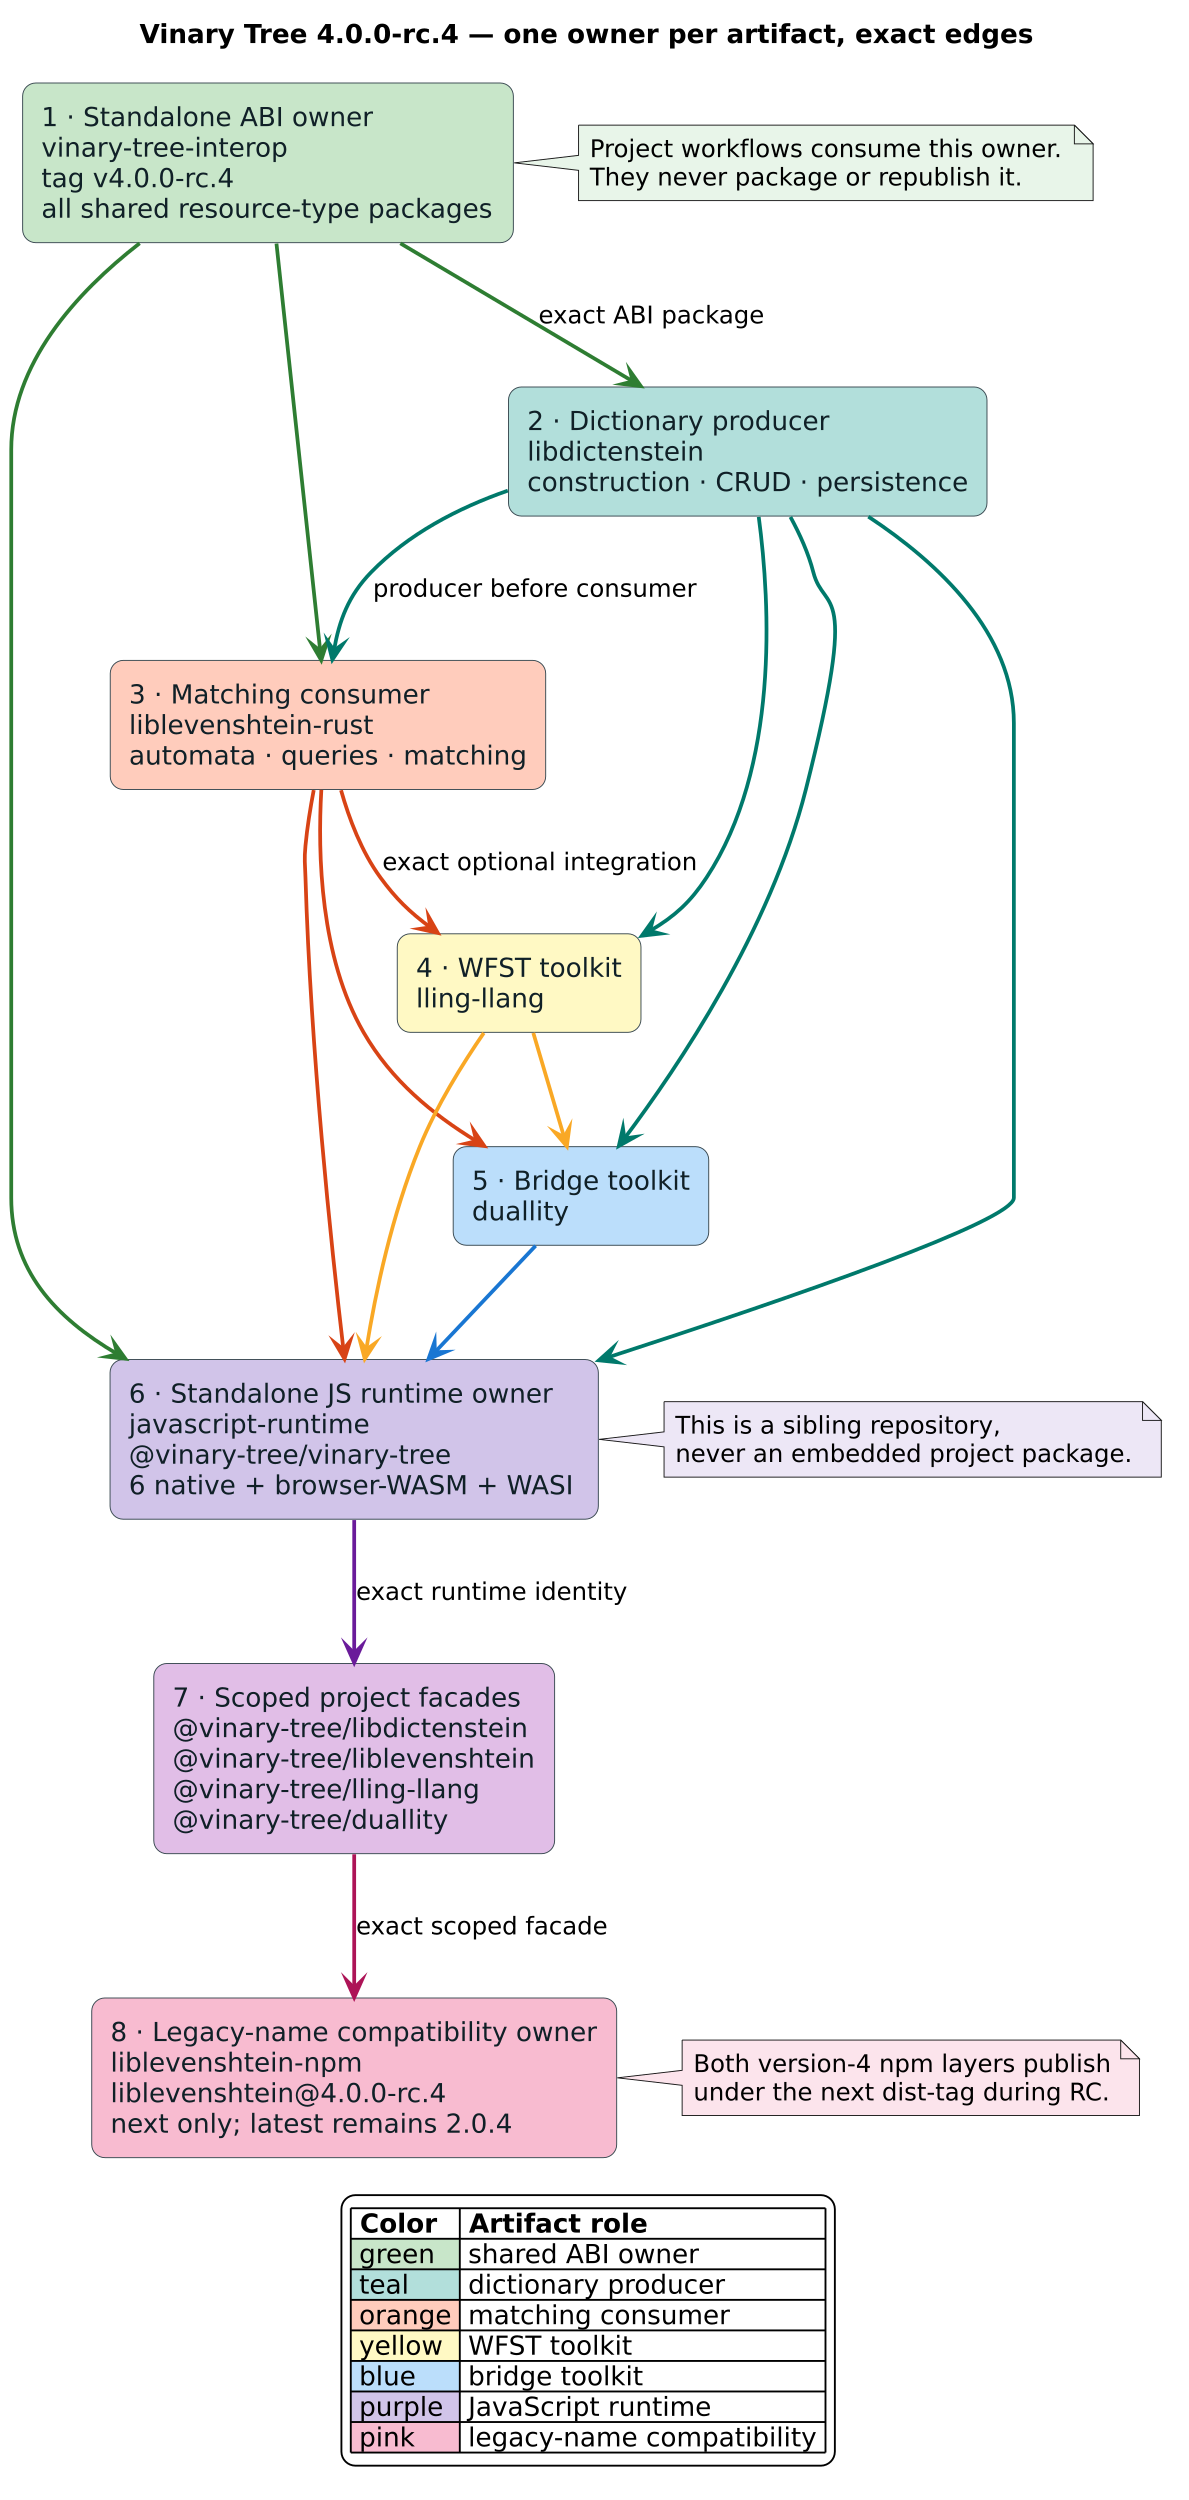
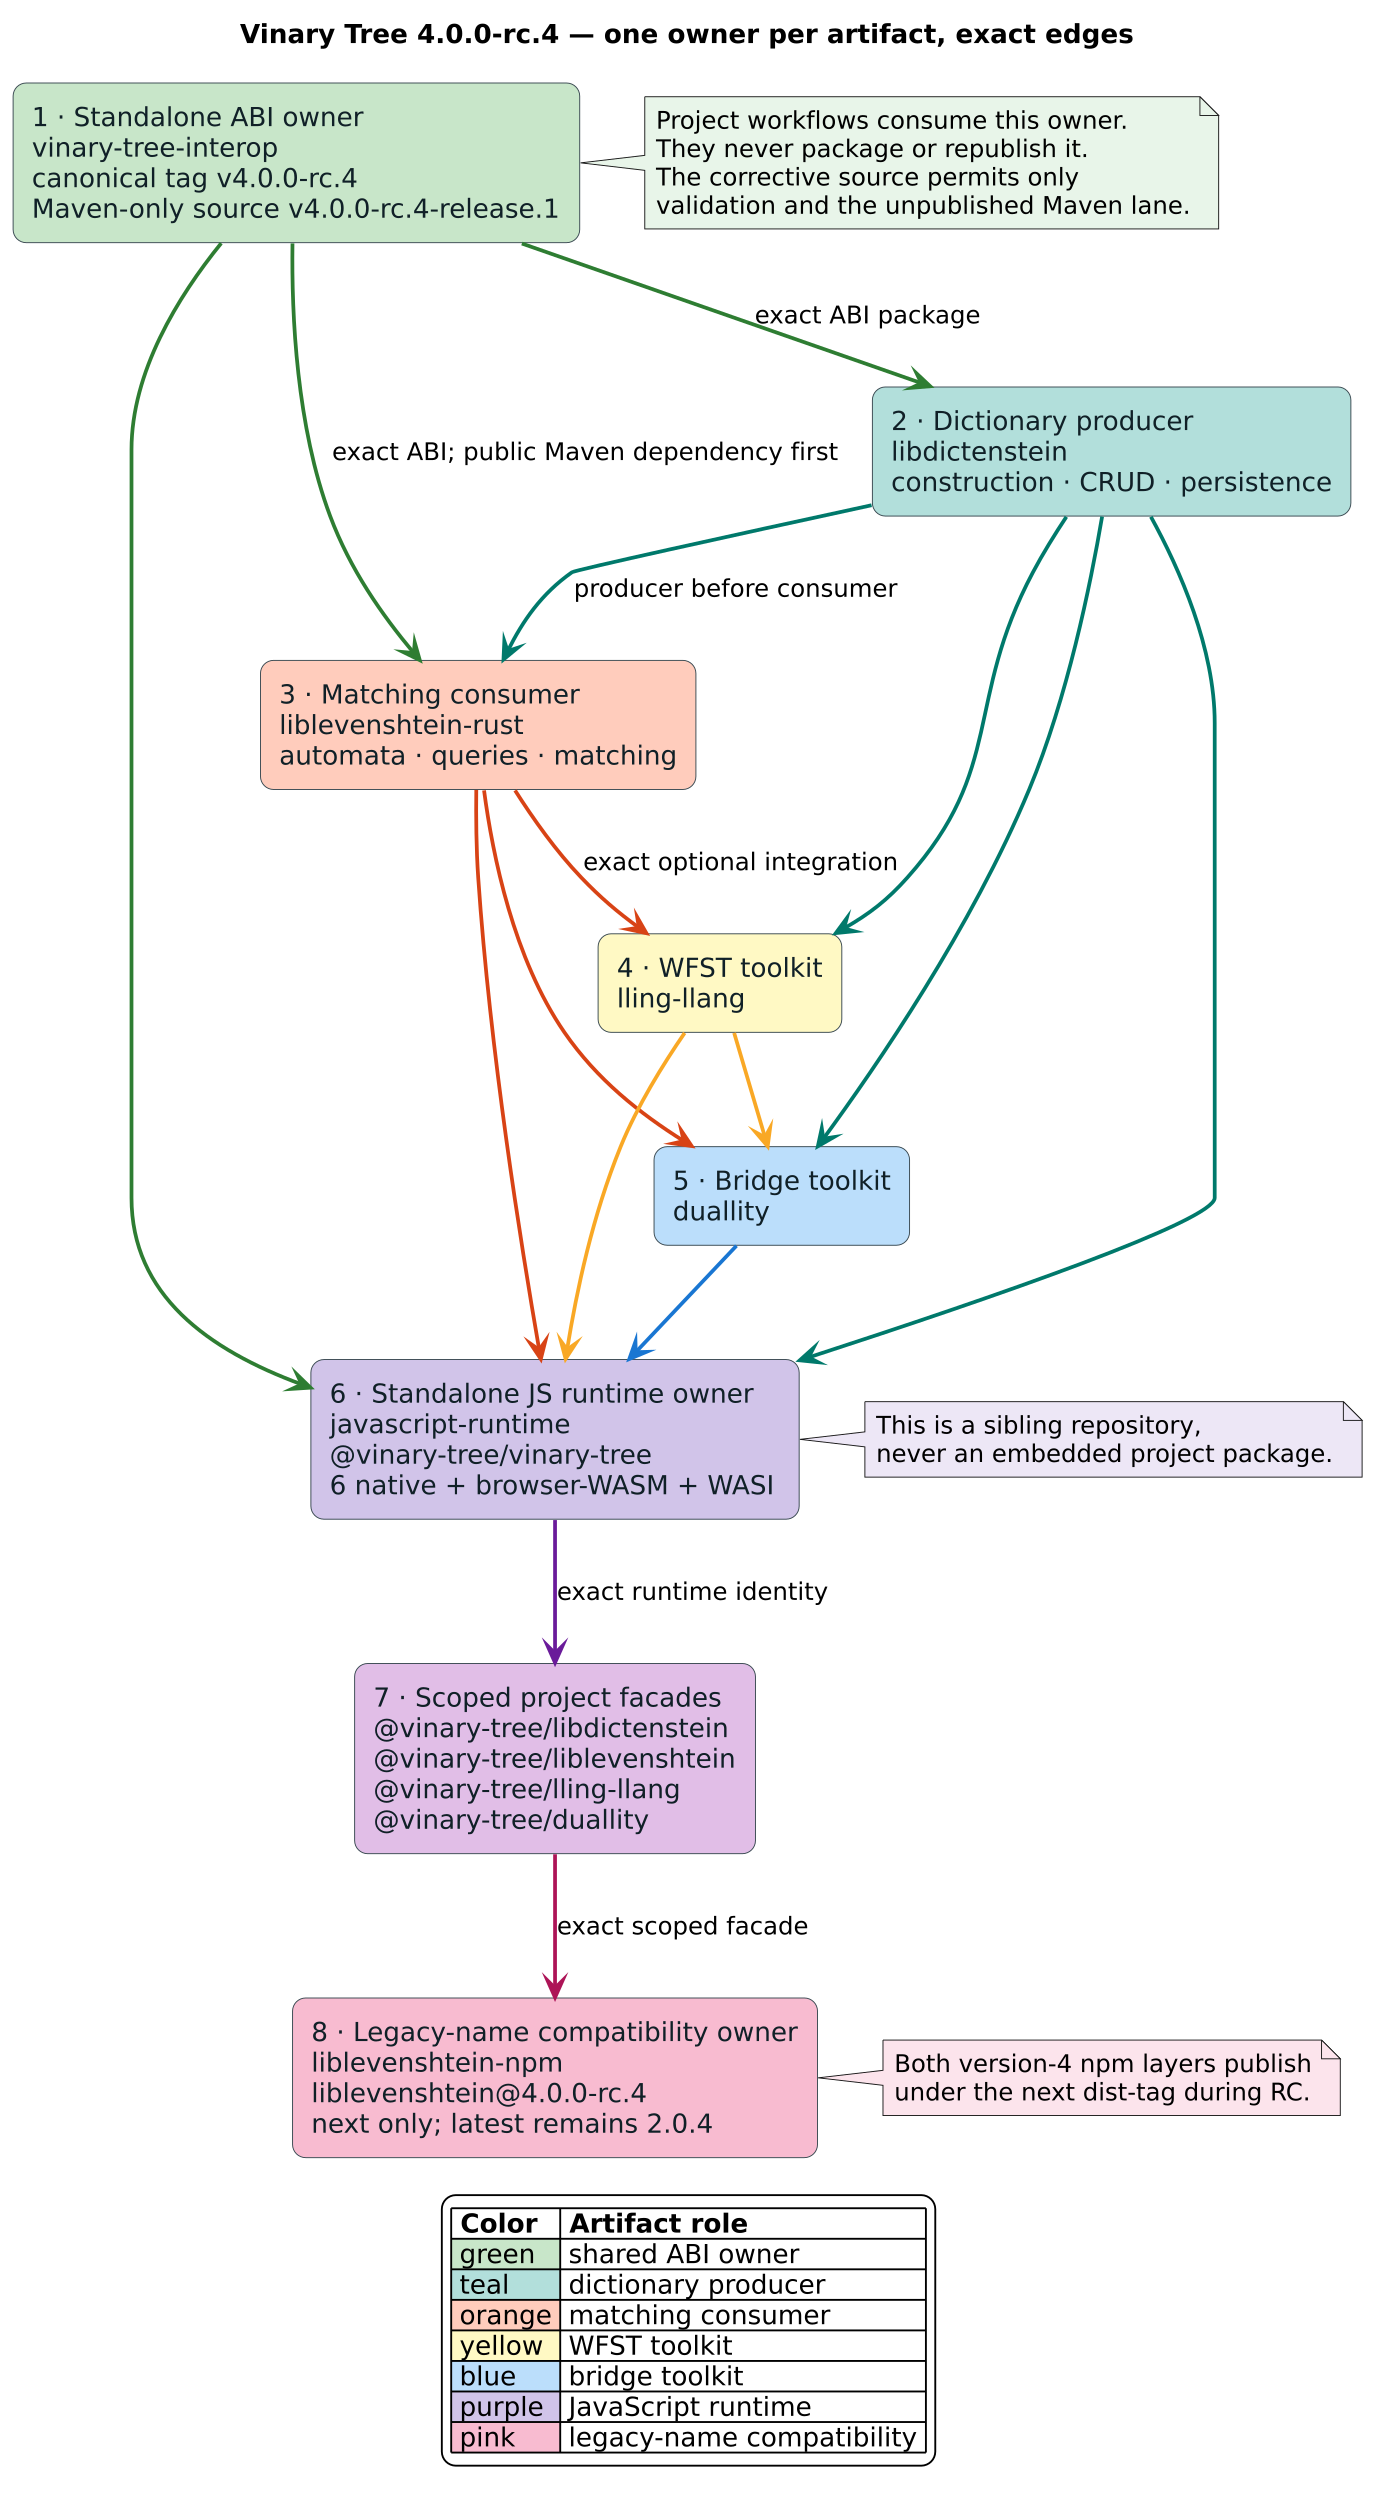
- <svg xmlns="http://www.w3.org/2000/svg" contentStyleType="text/css" data-diagram-type="DESCRIPTION" height="1334px" preserveAspectRatio="none" style="width:634px;height:1334px;background:#FFFFFF;" version="1.1" viewBox="0 0 634 1334" width="634px" zoomAndPan="magnify">
+ <svg xmlns="http://www.w3.org/2000/svg" contentStyleType="text/css" data-diagram-type="DESCRIPTION" height="1334px" preserveAspectRatio="none" style="width:741px;height:1334px;background:#FFFFFF;" version="1.1" viewBox="0 0 741 1334" width="741px" zoomAndPan="magnify">
  <defs />
  <g>
    <g class="title" data-source-line="14">
-       <text fill="#000000" font-family="'DejaVu Sans'" font-size="14" font-weight="700" lengthAdjust="spacing" textLength="478.762" x="74.45" y="22.995">Vinary Tree 4.0.0-rc.4 — one owner per artifact, exact edges</text>
+       <text fill="#000000" font-family="'DejaVu Sans'" font-size="14" font-weight="700" lengthAdjust="spacing" textLength="478.762" x="128.03" y="22.995">Vinary Tree 4.0.0-rc.4 — one owner per artifact, exact edges</text>
    </g>
    <g class="entity" data-qualified-name="INTEROP" data-source-line="16" id="ent0001">
-       <rect fill="#C8E6C9" height="85.188" rx="7" ry="7" style="stroke:#37474F;stroke-width:0.5;" width="261.849" x="12.08" y="44.297" />
-       <text fill="#102027" font-family="'DejaVu Sans'" font-size="14" lengthAdjust="spacing" textLength="176.962" x="22.08" y="67.292">1 · Standalone ABI owner</text>
-       <text fill="#102027" font-family="'DejaVu Sans'" font-size="14" lengthAdjust="spacing" textLength="132.316" x="22.08" y="83.589">vinary-tree-interop</text>
-       <text fill="#102027" font-family="'DejaVu Sans'" font-size="14" lengthAdjust="spacing" textLength="103.175" x="22.08" y="99.886">tag v4.0.0-rc.4</text>
-       <text fill="#102027" font-family="'DejaVu Sans'" font-size="14" lengthAdjust="spacing" textLength="241.849" x="22.08" y="116.183">all shared resource-type packages</text>
+       <rect fill="#C8E6C9" height="85.188" rx="7" ry="7" style="stroke:#37474F;stroke-width:0.5;" width="302.331" x="7" y="44.297" />
+       <text fill="#102027" font-family="'DejaVu Sans'" font-size="14" lengthAdjust="spacing" textLength="176.962" x="17" y="67.292">1 · Standalone ABI owner</text>
+       <text fill="#102027" font-family="'DejaVu Sans'" font-size="14" lengthAdjust="spacing" textLength="132.316" x="17" y="83.589">vinary-tree-interop</text>
+       <text fill="#102027" font-family="'DejaVu Sans'" font-size="14" lengthAdjust="spacing" textLength="174.269" x="17" y="99.886">canonical tag v4.0.0-rc.4</text>
+       <text fill="#102027" font-family="'DejaVu Sans'" font-size="14" lengthAdjust="spacing" textLength="282.331" x="17" y="116.183">Maven-only source v4.0.0-rc.4-release.1</text>
    </g>
    <g class="entity" data-qualified-name="LDICT" data-source-line="18" id="ent0002">
-       <rect fill="#B2DFDB" height="68.891" rx="7" ry="7" style="stroke:#37474F;stroke-width:0.5;" width="255.314" x="271.34" y="206.487" />
-       <text fill="#102027" font-family="'DejaVu Sans'" font-size="14" lengthAdjust="spacing" textLength="161.547" x="281.34" y="229.482">2 · Dictionary producer</text>
-       <text fill="#102027" font-family="'DejaVu Sans'" font-size="14" lengthAdjust="spacing" textLength="94.274" x="281.34" y="245.779">libdictenstein</text>
-       <text fill="#102027" font-family="'DejaVu Sans'" font-size="14" lengthAdjust="spacing" textLength="235.314" x="281.34" y="262.076">construction · CRUD · persistence</text>
+       <rect fill="#B2DFDB" height="68.891" rx="7" ry="7" style="stroke:#37474F;stroke-width:0.5;" width="255.314" x="465.51" y="206.487" />
+       <text fill="#102027" font-family="'DejaVu Sans'" font-size="14" lengthAdjust="spacing" textLength="161.547" x="475.51" y="229.482">2 · Dictionary producer</text>
+       <text fill="#102027" font-family="'DejaVu Sans'" font-size="14" lengthAdjust="spacing" textLength="94.274" x="475.51" y="245.779">libdictenstein</text>
+       <text fill="#102027" font-family="'DejaVu Sans'" font-size="14" lengthAdjust="spacing" textLength="235.314" x="475.51" y="262.076">construction · CRUD · persistence</text>
    </g>
    <g class="entity" data-qualified-name="LLEV" data-source-line="19" id="ent0003">
-       <rect fill="#FFCCBC" height="68.891" rx="7" ry="7" style="stroke:#37474F;stroke-width:0.5;" width="232.345" x="58.83" y="352.377" />
-       <text fill="#102027" font-family="'DejaVu Sans'" font-size="14" lengthAdjust="spacing" textLength="160.385" x="68.83" y="375.372">3 · Matching consumer</text>
-       <text fill="#102027" font-family="'DejaVu Sans'" font-size="14" lengthAdjust="spacing" textLength="130.436" x="68.83" y="391.669">liblevenshtein-rust</text>
-       <text fill="#102027" font-family="'DejaVu Sans'" font-size="14" lengthAdjust="spacing" textLength="212.345" x="68.83" y="407.966">automata · queries · matching</text>
+       <rect fill="#FFCCBC" height="68.891" rx="7" ry="7" style="stroke:#37474F;stroke-width:0.5;" width="232.345" x="138.99" y="352.377" />
+       <text fill="#102027" font-family="'DejaVu Sans'" font-size="14" lengthAdjust="spacing" textLength="160.385" x="148.99" y="375.372">3 · Matching consumer</text>
+       <text fill="#102027" font-family="'DejaVu Sans'" font-size="14" lengthAdjust="spacing" textLength="130.436" x="148.99" y="391.669">liblevenshtein-rust</text>
+       <text fill="#102027" font-family="'DejaVu Sans'" font-size="14" lengthAdjust="spacing" textLength="212.345" x="148.99" y="407.966">automata · queries · matching</text>
    </g>
    <g class="entity" data-qualified-name="LLING" data-source-line="20" id="ent0004">
-       <rect fill="#FFF9C4" height="52.594" rx="7" ry="7" style="stroke:#37474F;stroke-width:0.5;" width="130.038" x="211.98" y="498.267" />
-       <text fill="#102027" font-family="'DejaVu Sans'" font-size="14" lengthAdjust="spacing" textLength="110.038" x="221.98" y="521.262">4 · WFST toolkit</text>
-       <text fill="#102027" font-family="'DejaVu Sans'" font-size="14" lengthAdjust="spacing" textLength="68.599" x="221.98" y="537.559">lling-llang</text>
+       <rect fill="#FFF9C4" height="52.594" rx="7" ry="7" style="stroke:#37474F;stroke-width:0.5;" width="130.038" x="319.15" y="498.267" />
+       <text fill="#102027" font-family="'DejaVu Sans'" font-size="14" lengthAdjust="spacing" textLength="110.038" x="329.15" y="521.262">4 · WFST toolkit</text>
+       <text fill="#102027" font-family="'DejaVu Sans'" font-size="14" lengthAdjust="spacing" textLength="68.599" x="329.15" y="537.559">lling-llang</text>
    </g>
    <g class="entity" data-qualified-name="DUAL" data-source-line="21" id="ent0005">
-       <rect fill="#BBDEFB" height="52.594" rx="7" ry="7" style="stroke:#37474F;stroke-width:0.5;" width="136.341" x="241.83" y="611.867" />
-       <text fill="#102027" font-family="'DejaVu Sans'" font-size="14" lengthAdjust="spacing" textLength="116.341" x="251.83" y="634.862">5 · Bridge toolkit</text>
-       <text fill="#102027" font-family="'DejaVu Sans'" font-size="14" lengthAdjust="spacing" textLength="51.782" x="251.83" y="651.159">duallity</text>
+       <rect fill="#BBDEFB" height="52.594" rx="7" ry="7" style="stroke:#37474F;stroke-width:0.5;" width="136.341" x="349" y="611.867" />
+       <text fill="#102027" font-family="'DejaVu Sans'" font-size="14" lengthAdjust="spacing" textLength="116.341" x="359" y="634.862">5 · Bridge toolkit</text>
+       <text fill="#102027" font-family="'DejaVu Sans'" font-size="14" lengthAdjust="spacing" textLength="51.782" x="359" y="651.159">duallity</text>
    </g>
    <g class="entity" data-qualified-name="RUNTIME" data-source-line="23" id="ent0006">
-       <rect fill="#D1C4E9" height="85.188" rx="7" ry="7" style="stroke:#37474F;stroke-width:0.5;" width="260.543" x="58.73" y="725.457" />
-       <text fill="#102027" font-family="'DejaVu Sans'" font-size="14" lengthAdjust="spacing" textLength="226.249" x="68.73" y="748.452">6 · Standalone JS runtime owner</text>
-       <text fill="#102027" font-family="'DejaVu Sans'" font-size="14" lengthAdjust="spacing" textLength="128.529" x="68.73" y="764.749">javascript-runtime</text>
-       <text fill="#102027" font-family="'DejaVu Sans'" font-size="14" lengthAdjust="spacing" textLength="173.1" x="68.73" y="781.046">@vinary-tree/vinary-tree</text>
-       <text fill="#102027" font-family="'DejaVu Sans'" font-size="14" lengthAdjust="spacing" textLength="240.543" x="68.73" y="797.343">6 native + browser-WASM + WASI</text>
+       <rect fill="#D1C4E9" height="85.188" rx="7" ry="7" style="stroke:#37474F;stroke-width:0.5;" width="260.543" x="165.89" y="725.457" />
+       <text fill="#102027" font-family="'DejaVu Sans'" font-size="14" lengthAdjust="spacing" textLength="226.249" x="175.89" y="748.452">6 · Standalone JS runtime owner</text>
+       <text fill="#102027" font-family="'DejaVu Sans'" font-size="14" lengthAdjust="spacing" textLength="128.529" x="175.89" y="764.749">javascript-runtime</text>
+       <text fill="#102027" font-family="'DejaVu Sans'" font-size="14" lengthAdjust="spacing" textLength="173.1" x="175.89" y="781.046">@vinary-tree/vinary-tree</text>
+       <text fill="#102027" font-family="'DejaVu Sans'" font-size="14" lengthAdjust="spacing" textLength="240.543" x="175.89" y="797.343">6 native + browser-WASM + WASI</text>
    </g>
    <g class="entity" data-qualified-name="SCOPED" data-source-line="24" id="ent0007">
-       <rect fill="#E1BEE7" height="101.484" rx="7" ry="7" style="stroke:#37474F;stroke-width:0.5;" width="213.881" x="82.06" y="887.647" />
-       <text fill="#102027" font-family="'DejaVu Sans'" font-size="14" lengthAdjust="spacing" textLength="186.17" x="92.06" y="910.642">7 · Scoped project facades</text>
-       <text fill="#102027" font-family="'DejaVu Sans'" font-size="14" lengthAdjust="spacing" textLength="190.183" x="92.06" y="926.939">@vinary-tree/libdictenstein</text>
-       <text fill="#102027" font-family="'DejaVu Sans'" font-size="14" lengthAdjust="spacing" textLength="193.881" x="92.06" y="943.236">@vinary-tree/liblevenshtein</text>
-       <text fill="#102027" font-family="'DejaVu Sans'" font-size="14" lengthAdjust="spacing" textLength="164.507" x="92.06" y="959.533">@vinary-tree/lling-llang</text>
-       <text fill="#102027" font-family="'DejaVu Sans'" font-size="14" lengthAdjust="spacing" textLength="147.69" x="92.06" y="975.83">@vinary-tree/duallity</text>
+       <rect fill="#E1BEE7" height="101.484" rx="7" ry="7" style="stroke:#37474F;stroke-width:0.5;" width="213.881" x="189.23" y="887.647" />
+       <text fill="#102027" font-family="'DejaVu Sans'" font-size="14" lengthAdjust="spacing" textLength="186.17" x="199.23" y="910.642">7 · Scoped project facades</text>
+       <text fill="#102027" font-family="'DejaVu Sans'" font-size="14" lengthAdjust="spacing" textLength="190.183" x="199.23" y="926.939">@vinary-tree/libdictenstein</text>
+       <text fill="#102027" font-family="'DejaVu Sans'" font-size="14" lengthAdjust="spacing" textLength="193.881" x="199.23" y="943.236">@vinary-tree/liblevenshtein</text>
+       <text fill="#102027" font-family="'DejaVu Sans'" font-size="14" lengthAdjust="spacing" textLength="164.507" x="199.23" y="959.533">@vinary-tree/lling-llang</text>
+       <text fill="#102027" font-family="'DejaVu Sans'" font-size="14" lengthAdjust="spacing" textLength="147.69" x="199.23" y="975.83">@vinary-tree/duallity</text>
    </g>
    <g class="entity" data-qualified-name="COMPAT" data-source-line="25" id="ent0008">
-       <rect fill="#F8BBD0" height="85.188" rx="7" ry="7" style="stroke:#37474F;stroke-width:0.5;" width="280.107" x="48.95" y="1066.127" />
-       <text fill="#102027" font-family="'DejaVu Sans'" font-size="14" lengthAdjust="spacing" textLength="260.107" x="58.95" y="1089.122">8 · Legacy-name compatibility owner</text>
-       <text fill="#102027" font-family="'DejaVu Sans'" font-size="14" lengthAdjust="spacing" textLength="134.422" x="58.95" y="1105.419">liblevenshtein-npm</text>
-       <text fill="#102027" font-family="'DejaVu Sans'" font-size="14" lengthAdjust="spacing" textLength="179.457" x="58.95" y="1121.716">liblevenshtein@4.0.0-rc.4</text>
-       <text fill="#102027" font-family="'DejaVu Sans'" font-size="14" lengthAdjust="spacing" textLength="215.011" x="58.95" y="1138.013">next only; latest remains 2.0.4</text>
+       <rect fill="#F8BBD0" height="85.188" rx="7" ry="7" style="stroke:#37474F;stroke-width:0.5;" width="280.107" x="156.11" y="1066.127" />
+       <text fill="#102027" font-family="'DejaVu Sans'" font-size="14" lengthAdjust="spacing" textLength="260.107" x="166.11" y="1089.122">8 · Legacy-name compatibility owner</text>
+       <text fill="#102027" font-family="'DejaVu Sans'" font-size="14" lengthAdjust="spacing" textLength="134.422" x="166.11" y="1105.419">liblevenshtein-npm</text>
+       <text fill="#102027" font-family="'DejaVu Sans'" font-size="14" lengthAdjust="spacing" textLength="179.457" x="166.11" y="1121.716">liblevenshtein@4.0.0-rc.4</text>
+       <text fill="#102027" font-family="'DejaVu Sans'" font-size="14" lengthAdjust="spacing" textLength="215.011" x="166.11" y="1138.013">next only; latest remains 2.0.4</text>
    </g>
    <g class="entity" data-qualified-name="GMN24" data-source-line="45" id="ent0025">
-       <path d="M308.72,66.767 L308.72,82.897 L274.38,86.897 L308.72,90.897 L308.72,107.032 A0,0 0 0 0 308.72,107.032 L583.284,107.032 A0,0 0 0 0 583.284,107.032 L583.284,76.767 L573.284,66.767 L308.72,66.767 A0,0 0 0 0 308.72,66.767" fill="#E8F5E9" style="stroke:#181818;stroke-width:0.5;" />
-       <path d="M573.284,66.767 L573.284,76.767 L583.284,76.767 L573.284,66.767" fill="#E8F5E9" style="stroke:#181818;stroke-width:0.5;" />
-       <text fill="#000000" font-family="'DejaVu Sans'" font-size="13" lengthAdjust="spacing" textLength="253.564" x="314.72" y="83.834">Project workflows consume this owner.</text>
-       <text fill="#000000" font-family="'DejaVu Sans'" font-size="13" lengthAdjust="spacing" textLength="231.378" x="314.72" y="98.967">They never package or republish it.</text>
+       <path d="M344.05,51.627 L344.05,82.897 L309.79,86.897 L344.05,90.897 L344.05,122.158 A0,0 0 0 0 344.05,122.158 L650.276,122.158 A0,0 0 0 0 650.276,122.158 L650.276,61.627 L640.276,51.627 L344.05,51.627 A0,0 0 0 0 344.05,51.627" fill="#E8F5E9" style="stroke:#181818;stroke-width:0.5;" />
+       <path d="M640.276,51.627 L640.276,61.627 L650.276,61.627 L640.276,51.627" fill="#E8F5E9" style="stroke:#181818;stroke-width:0.5;" />
+       <text fill="#000000" font-family="'DejaVu Sans'" font-size="13" lengthAdjust="spacing" textLength="253.564" x="350.05" y="68.694">Project workflows consume this owner.</text>
+       <text fill="#000000" font-family="'DejaVu Sans'" font-size="13" lengthAdjust="spacing" textLength="231.378" x="350.05" y="83.827">They never package or republish it.</text>
+       <text fill="#000000" font-family="'DejaVu Sans'" font-size="13" lengthAdjust="spacing" textLength="226.738" x="350.05" y="98.959">The corrective source permits only</text>
+       <text fill="#000000" font-family="'DejaVu Sans'" font-size="13" lengthAdjust="spacing" textLength="285.226" x="350.05" y="114.092">validation and the unpublished Maven lane.</text>
    </g>
-     <g class="entity" data-qualified-name="GMN27" data-source-line="50" id="ent0028">
-       <path d="M354.34,747.917 L354.34,764.047 L319.67,768.047 L354.34,772.047 L354.34,788.183 A0,0 0 0 0 354.34,788.183 L619.661,788.183 A0,0 0 0 0 619.661,788.183 L619.661,757.917 L609.661,747.917 L354.34,747.917 A0,0 0 0 0 354.34,747.917" fill="#EDE7F6" style="stroke:#181818;stroke-width:0.5;" />
-       <path d="M609.661,747.917 L609.661,757.917 L619.661,757.917 L609.661,747.917" fill="#EDE7F6" style="stroke:#181818;stroke-width:0.5;" />
-       <text fill="#000000" font-family="'DejaVu Sans'" font-size="13" lengthAdjust="spacing" textLength="173.951" x="360.34" y="764.984">This is a sibling repository,</text>
-       <text fill="#000000" font-family="'DejaVu Sans'" font-size="13" lengthAdjust="spacing" textLength="244.321" x="360.34" y="780.117">never an embedded project package.</text>
+     <g class="entity" data-qualified-name="GMN27" data-source-line="52" id="ent0028">
+       <path d="M461.5,747.917 L461.5,764.047 L426.83,768.047 L461.5,772.047 L461.5,788.183 A0,0 0 0 0 461.5,788.183 L726.821,788.183 A0,0 0 0 0 726.821,788.183 L726.821,757.917 L716.821,747.917 L461.5,747.917 A0,0 0 0 0 461.5,747.917" fill="#EDE7F6" style="stroke:#181818;stroke-width:0.5;" />
+       <path d="M716.821,747.917 L716.821,757.917 L726.821,757.917 L716.821,747.917" fill="#EDE7F6" style="stroke:#181818;stroke-width:0.5;" />
+       <text fill="#000000" font-family="'DejaVu Sans'" font-size="13" lengthAdjust="spacing" textLength="173.951" x="467.5" y="764.984">This is a sibling repository,</text>
+       <text fill="#000000" font-family="'DejaVu Sans'" font-size="13" lengthAdjust="spacing" textLength="244.321" x="467.5" y="780.117">never an embedded project package.</text>
    </g>
-     <g class="entity" data-qualified-name="GMN30" data-source-line="55" id="ent0031">
-       <path d="M363.99,1088.587 L363.99,1104.727 L329.38,1108.727 L363.99,1112.727 L363.99,1128.852 A0,0 0 0 0 363.99,1128.852 L608.009,1128.852 A0,0 0 0 0 608.009,1128.852 L608.009,1098.587 L598.009,1088.587 L363.99,1088.587 A0,0 0 0 0 363.99,1088.587" fill="#FCE4EC" style="stroke:#181818;stroke-width:0.5;" />
-       <path d="M598.009,1088.587 L598.009,1098.587 L608.009,1098.587 L598.009,1088.587" fill="#FCE4EC" style="stroke:#181818;stroke-width:0.5;" />
-       <text fill="#000000" font-family="'DejaVu Sans'" font-size="13" lengthAdjust="spacing" textLength="222.834" x="369.99" y="1105.654">Both version-4 npm layers publish</text>
-       <text fill="#000000" font-family="'DejaVu Sans'" font-size="13" lengthAdjust="spacing" textLength="223.019" x="369.99" y="1120.787">under the next dist-tag during RC.</text>
+     <g class="entity" data-qualified-name="GMN30" data-source-line="57" id="ent0031">
+       <path d="M471.16,1088.587 L471.16,1104.727 L436.54,1108.727 L471.16,1112.727 L471.16,1128.852 A0,0 0 0 0 471.16,1128.852 L715.179,1128.852 A0,0 0 0 0 715.179,1128.852 L715.179,1098.587 L705.179,1088.587 L471.16,1088.587 A0,0 0 0 0 471.16,1088.587" fill="#FCE4EC" style="stroke:#181818;stroke-width:0.5;" />
+       <path d="M705.179,1088.587 L705.179,1098.587 L715.179,1098.587 L705.179,1088.587" fill="#FCE4EC" style="stroke:#181818;stroke-width:0.5;" />
+       <text fill="#000000" font-family="'DejaVu Sans'" font-size="13" lengthAdjust="spacing" textLength="222.834" x="477.16" y="1105.654">Both version-4 npm layers publish</text>
+       <text fill="#000000" font-family="'DejaVu Sans'" font-size="13" lengthAdjust="spacing" textLength="223.019" x="477.16" y="1120.787">under the next dist-tag during RC.</text>
    </g>
    <g class="link" data-entity-1="ent0001" data-entity-2="ent0002" data-link-type="dependency" data-source-line="27" id="lnk9">
-       <path d="M213.63,129.847 C254.03,153.837 299.751,180.994 337.651,203.494" fill="none" id="INTEROP-to-LDICT" style="stroke:#2E7D32;stroke-width:2;" />
-       <polygon fill="#2E7D32" points="341.95,206.047,336.253,198.013,337.651,203.494,332.169,204.892,341.95,206.047" style="stroke:#2E7D32;stroke-width:2;stroke-linejoin:miter;stroke-miterlimit:10;" />
-       <text fill="#000000" font-family="'DejaVu Sans'" font-size="13" lengthAdjust="spacing" textLength="120.923" x="287.33" y="172.554">exact ABI package</text>
+       <path d="M278.47,129.947 C347.12,153.937 427.31,181.967 491.62,204.447" fill="none" id="INTEROP-to-LDICT" style="stroke:#2E7D32;stroke-width:2;" />
+       <polygon fill="#2E7D32" points="496.34,206.097,489.164,199.351,491.62,204.447,486.524,206.903,496.34,206.097" style="stroke:#2E7D32;stroke-width:2;stroke-linejoin:miter;stroke-miterlimit:10;" />
+       <text fill="#000000" font-family="'DejaVu Sans'" font-size="13" lengthAdjust="spacing" textLength="120.923" x="402.71" y="172.554">exact ABI package</text>
    </g>
    <g class="link" data-entity-1="ent0001" data-entity-2="ent0003" data-link-type="dependency" data-source-line="28" id="lnk10">
-       <path d="M147.52,129.947 C153.93,189.617 164.996,292.685 170.866,347.305" fill="none" id="INTEROP-to-LLEV" style="stroke:#2E7D32;stroke-width:2;" />
-       <polygon fill="#2E7D32" points="171.4,352.277,174.415,342.901,170.866,347.305,166.461,343.756,171.4,352.277" style="stroke:#2E7D32;stroke-width:2;stroke-linejoin:miter;stroke-miterlimit:10;" />
+       <path d="M156.07,129.877 C155.52,168.817 158.33,227.757 176.17,275.377 C186.83,303.857 203.607,327.838 220.797,348.438" fill="none" id="INTEROP-to-LLEV" style="stroke:#2E7D32;stroke-width:2;" />
+       <polygon fill="#2E7D32" points="224,352.277,221.305,342.804,220.797,348.438,215.162,347.93,224,352.277" style="stroke:#2E7D32;stroke-width:2;stroke-linejoin:miter;stroke-miterlimit:10;" />
+       <text fill="#000000" font-family="'DejaVu Sans'" font-size="13" lengthAdjust="spacing" textLength="270.29" x="177.17" y="245.504">exact ABI; public Maven dependency first</text>
    </g>
    <g class="link" data-entity-1="ent0002" data-entity-2="ent0003" data-link-type="dependency" data-source-line="29" id="lnk11">
-       <path d="M270.96,261.807 C244,271.217 217.78,285.057 198,305.377 C185.94,317.767 180.986,331.091 178.206,347.081" fill="none" id="LDICT-to-LLEV" style="stroke:#00796B;stroke-width:2;" />
-       <polygon fill="#00796B" points="177.35,352.007,182.833,343.825,178.206,347.081,174.951,342.455,177.35,352.007" style="stroke:#00796B;stroke-width:2;stroke-linejoin:miter;stroke-miterlimit:10;" />
-       <text fill="#000000" font-family="'DejaVu Sans'" font-size="13" lengthAdjust="spacing" textLength="173.278" x="199" y="318.444">producer before consumer</text>
+       <path d="M465.07,269.587 C389.01,286.097 306.95,304.117 305.17,305.377 C288.92,316.867 279.094,331.004 270.894,347.424" fill="none" id="LDICT-to-LLEV" style="stroke:#00796B;stroke-width:2;" />
+       <polygon fill="#00796B" points="268.66,351.897,276.26,345.632,270.894,347.424,269.102,342.058,268.66,351.897" style="stroke:#00796B;stroke-width:2;stroke-linejoin:miter;stroke-miterlimit:10;" />
+       <text fill="#000000" font-family="'DejaVu Sans'" font-size="13" lengthAdjust="spacing" textLength="173.278" x="306.17" y="318.444">producer before consumer</text>
    </g>
    <g class="link" data-entity-1="ent0003" data-entity-2="ent0004" data-link-type="dependency" data-source-line="30" id="lnk12">
-       <path d="M181.98,421.667 C186.28,436.917 192.95,454.547 203,468.267 C211.24,479.527 218.414,486.539 229.594,494.829" fill="none" id="LLEV-to-LLING" style="stroke:#D84315;stroke-width:2;" />
-       <polygon fill="#D84315" points="233.61,497.807,228.763,489.233,229.594,494.829,223.998,495.659,233.61,497.807" style="stroke:#D84315;stroke-width:2;stroke-linejoin:miter;stroke-miterlimit:10;" />
-       <text fill="#000000" font-family="'DejaVu Sans'" font-size="13" lengthAdjust="spacing" textLength="168.264" x="204" y="464.334">exact optional integration</text>
+       <path d="M274.84,421.767 C284.45,436.877 296.82,454.347 310.17,468.267 C320.49,479.037 329.048,486.321 340.887,495.001" fill="none" id="LLEV-to-LLING" style="stroke:#D84315;stroke-width:2;" />
+       <polygon fill="#D84315" points="344.92,497.957,340.027,489.41,340.887,495.001,335.297,495.862,344.92,497.957" style="stroke:#D84315;stroke-width:2;stroke-linejoin:miter;stroke-miterlimit:10;" />
+       <text fill="#000000" font-family="'DejaVu Sans'" font-size="13" lengthAdjust="spacing" textLength="168.264" x="311.17" y="464.334">exact optional integration</text>
    </g>
    <g class="link" data-entity-1="ent0002" data-entity-2="ent0004" data-link-type="dependency" data-source-line="31" id="lnk13">
-       <path d="M404.86,275.807 C411.15,323.057 415.59,409.537 377,468.267 C368.5,481.207 360.207,488.848 346.787,496.758" fill="none" id="LDICT-to-LLING" style="stroke:#00796B;stroke-width:2;" />
-       <polygon fill="#00796B" points="342.48,499.297,352.264,498.173,346.787,496.758,348.202,491.281,342.48,499.297" style="stroke:#00796B;stroke-width:2;stroke-linejoin:miter;stroke-miterlimit:10;" />
+       <path d="M569.02,275.767 C562.82,285.137 556.42,295.457 551.17,305.377 C514.5,374.537 536.25,409.827 484.17,468.267 C473.61,480.117 464.22,487.474 450.34,495.414" fill="none" id="LDICT-to-LLING" style="stroke:#00796B;stroke-width:2;" />
+       <polygon fill="#00796B" points="446,497.897,455.798,496.9,450.34,495.414,451.826,489.956,446,497.897" style="stroke:#00796B;stroke-width:2;stroke-linejoin:miter;stroke-miterlimit:10;" />
    </g>
    <g class="link" data-entity-1="ent0004" data-entity-2="ent0005" data-link-type="dependency" data-source-line="32" id="lnk14">
-       <path d="M284.57,551.167 C289.94,569.317 295.694,588.761 301.044,606.881" fill="none" id="LLING-to-DUAL" style="stroke:#F9A825;stroke-width:2;" />
-       <polygon fill="#F9A825" points="302.46,611.677,303.748,601.913,301.044,606.881,296.075,604.178,302.46,611.677" style="stroke:#F9A825;stroke-width:2;stroke-linejoin:miter;stroke-miterlimit:10;" />
+       <path d="M391.74,551.167 C397.1,569.317 402.852,588.762 408.212,606.882" fill="none" id="LLING-to-DUAL" style="stroke:#F9A825;stroke-width:2;" />
+       <polygon fill="#F9A825" points="409.63,611.677,410.913,601.912,408.212,606.882,403.241,604.181,409.63,611.677" style="stroke:#F9A825;stroke-width:2;stroke-linejoin:miter;stroke-miterlimit:10;" />
    </g>
    <g class="link" data-entity-1="ent0003" data-entity-2="ent0005" data-link-type="dependency" data-source-line="33" id="lnk15">
-       <path d="M171.47,421.457 C169.44,456.217 170.92,510.887 194,550.867 C208.87,576.627 230.568,594.412 254.168,608.892" fill="none" id="LLEV-to-DUAL" style="stroke:#D84315;stroke-width:2;" />
-       <polygon fill="#D84315" points="258.43,611.507,252.851,603.391,254.168,608.892,248.667,610.21,258.43,611.507" style="stroke:#D84315;stroke-width:2;stroke-linejoin:miter;stroke-miterlimit:10;" />
+       <path d="M258.29,421.757 C262.9,456.757 274.14,511.627 301.17,550.867 C318.46,575.977 341.236,594.037 364.846,608.867" fill="none" id="LLEV-to-DUAL" style="stroke:#D84315;stroke-width:2;" />
+       <polygon fill="#D84315" points="369.08,611.527,363.586,603.352,364.846,608.867,359.331,610.127,369.08,611.527" style="stroke:#D84315;stroke-width:2;stroke-linejoin:miter;stroke-miterlimit:10;" />
    </g>
    <g class="link" data-entity-1="ent0002" data-entity-2="ent0005" data-link-type="dependency" data-source-line="34" id="lnk16">
-       <path d="M421.78,275.847 C426.8,285.047 431.4,295.267 434,305.377 C439.94,328.437 458.94,306.877 430,421.267 C411.02,496.307 362.149,568.856 333.199,607.486" fill="none" id="LDICT-to-DUAL" style="stroke:#00796B;stroke-width:2;" />
-       <polygon fill="#00796B" points="330.2,611.487,338.798,606.684,333.199,607.486,332.396,601.886,330.2,611.487" style="stroke:#00796B;stroke-width:2;stroke-linejoin:miter;stroke-miterlimit:10;" />
+       <path d="M588.09,275.627 C581.83,312.417 569.44,372.587 549.17,421.267 C518.51,494.877 467.923,568.592 439.363,607.622" fill="none" id="LDICT-to-DUAL" style="stroke:#00796B;stroke-width:2;" />
+       <polygon fill="#00796B" points="436.41,611.657,444.953,606.756,439.363,607.622,438.497,602.032,436.41,611.657" style="stroke:#00796B;stroke-width:2;stroke-linejoin:miter;stroke-miterlimit:10;" />
    </g>
    <g class="link" data-entity-1="ent0001" data-entity-2="ent0006" data-link-type="dependency" data-source-line="36" id="lnk17">
-       <path d="M74.5,129.807 C40.25,156.447 6,194.457 6,239.937 C6,239.937 6,239.937 6,639.157 C6,677.537 29.057,702.827 62.627,722.517" fill="none" id="INTEROP-to-RUNTIME" style="stroke:#2E7D32;stroke-width:2;" />
-       <polygon fill="#2E7D32" points="66.94,725.047,61.201,717.043,62.627,722.517,57.153,723.944,66.94,725.047" style="stroke:#2E7D32;stroke-width:2;stroke-linejoin:miter;stroke-miterlimit:10;" />
+       <path d="M118.03,129.777 C94.82,158.437 70.17,198.607 70.17,239.937 C70.17,239.937 70.17,239.937 70.17,639.157 C70.17,690.897 110.88,720.214 160.99,738.724" fill="none" id="INTEROP-to-RUNTIME" style="stroke:#2E7D32;stroke-width:2;" />
+       <polygon fill="#2E7D32" points="165.68,740.457,158.624,733.586,160.99,738.724,155.851,741.091,165.68,740.457" style="stroke:#2E7D32;stroke-width:2;stroke-linejoin:miter;stroke-miterlimit:10;" />
    </g>
    <g class="link" data-entity-1="ent0002" data-entity-2="ent0006" data-link-type="dependency" data-source-line="37" id="lnk18">
-       <path d="M463.35,275.677 C500.92,300.467 541,338.097 541,385.827 C541,385.827 541,385.827 541,639.157 C541,651.377 424.505,691.761 324.325,724.321" fill="none" id="LDICT-to-RUNTIME" style="stroke:#00796B;stroke-width:2;" />
-       <polygon fill="#00796B" points="319.57,725.867,329.366,726.889,324.325,724.321,326.893,719.281,319.57,725.867" style="stroke:#00796B;stroke-width:2;stroke-linejoin:miter;stroke-miterlimit:10;" />
+       <path d="M614.12,275.737 C629.66,304.057 648.17,346.107 648.17,385.827 C648.17,385.827 648.17,385.827 648.17,639.157 C648.17,651.377 531.665,691.761 431.495,724.321" fill="none" id="LDICT-to-RUNTIME" style="stroke:#00796B;stroke-width:2;" />
+       <polygon fill="#00796B" points="426.74,725.867,436.536,726.889,431.495,724.321,434.063,719.281,426.74,725.867" style="stroke:#00796B;stroke-width:2;stroke-linejoin:miter;stroke-miterlimit:10;" />
    </g>
    <g class="link" data-entity-1="ent0003" data-entity-2="ent0006" data-link-type="dependency" data-source-line="38" id="lnk19">
-       <path d="M167.41,421.577 C165.59,431.127 163.91,441.557 163,451.267 C162.29,458.797 162.77,460.717 163,468.267 C165.78,560.127 176.499,662.381 183.258,720.111" fill="none" id="LLEV-to-RUNTIME" style="stroke:#D84315;stroke-width:2;" />
-       <polygon fill="#D84315" points="183.84,725.077,186.766,715.673,183.258,720.111,178.82,716.603,183.84,725.077" style="stroke:#D84315;stroke-width:2;stroke-linejoin:miter;stroke-miterlimit:10;" />
+       <path d="M254.14,421.517 C253.97,435.937 254.12,452.947 255.17,468.267 C261.46,560.467 277.714,662.631 287.724,720.251" fill="none" id="LLEV-to-RUNTIME" style="stroke:#D84315;stroke-width:2;" />
+       <polygon fill="#D84315" points="288.58,725.177,290.981,715.625,287.724,720.251,283.099,716.994,288.58,725.177" style="stroke:#D84315;stroke-width:2;stroke-linejoin:miter;stroke-miterlimit:10;" />
    </g>
    <g class="link" data-entity-1="ent0004" data-entity-2="ent0006" data-link-type="dependency" data-source-line="39" id="lnk20">
-       <path d="M258.15,551.187 C246.77,567.757 232.81,590.207 224,611.867 C209.02,648.707 200.612,688.262 195.432,720.152" fill="none" id="LLING-to-RUNTIME" style="stroke:#F9A825;stroke-width:2;" />
-       <polygon fill="#F9A825" points="194.63,725.087,200.021,716.845,195.432,720.152,192.125,715.562,194.63,725.087" style="stroke:#F9A825;stroke-width:2;stroke-linejoin:miter;stroke-miterlimit:10;" />
+       <path d="M365.32,551.187 C353.94,567.757 339.98,590.207 331.17,611.867 C316.18,648.707 307.782,688.262 302.602,720.152" fill="none" id="LLING-to-RUNTIME" style="stroke:#F9A825;stroke-width:2;" />
+       <polygon fill="#F9A825" points="301.8,725.087,307.191,716.845,302.602,720.152,299.295,715.562,301.8,725.087" style="stroke:#F9A825;stroke-width:2;stroke-linejoin:miter;stroke-miterlimit:10;" />
    </g>
    <g class="link" data-entity-1="ent0005" data-entity-2="ent0006" data-link-type="dependency" data-source-line="40" id="lnk21">
-       <path d="M285.8,664.737 C269.46,682.007 250.937,701.585 232.067,721.525" fill="none" id="DUAL-to-RUNTIME" style="stroke:#1976D2;stroke-width:2;" />
-       <polygon fill="#1976D2" points="228.63,725.157,237.721,721.369,232.067,721.525,231.911,715.87,228.63,725.157" style="stroke:#1976D2;stroke-width:2;stroke-linejoin:miter;stroke-miterlimit:10;" />
+       <path d="M392.97,664.737 C376.63,682.007 358.107,701.585 339.237,721.525" fill="none" id="DUAL-to-RUNTIME" style="stroke:#1976D2;stroke-width:2;" />
+       <polygon fill="#1976D2" points="335.8,725.157,344.892,721.369,339.237,721.525,339.081,715.87,335.8,725.157" style="stroke:#1976D2;stroke-width:2;stroke-linejoin:miter;stroke-miterlimit:10;" />
    </g>
    <g class="link" data-entity-1="ent0006" data-entity-2="ent0007" data-link-type="dependency" data-source-line="41" id="lnk22">
-       <path d="M189,811.097 C189,834.177 189,857.947 189,882.197" fill="none" id="RUNTIME-to-SCOPED" style="stroke:#6A1B9A;stroke-width:2;" />
-       <polygon fill="#6A1B9A" points="189,887.197,193,878.197,189,882.197,185,878.197,189,887.197" style="stroke:#6A1B9A;stroke-width:2;stroke-linejoin:miter;stroke-miterlimit:10;" />
-       <text fill="#000000" font-family="'DejaVu Sans'" font-size="13" lengthAdjust="spacing" textLength="144.961" x="190" y="853.714">exact runtime identity</text>
+       <path d="M296.17,811.097 C296.17,834.177 296.17,857.947 296.17,882.197" fill="none" id="RUNTIME-to-SCOPED" style="stroke:#6A1B9A;stroke-width:2;" />
+       <polygon fill="#6A1B9A" points="296.17,887.197,300.17,878.197,296.17,882.197,292.17,878.197,296.17,887.197" style="stroke:#6A1B9A;stroke-width:2;stroke-linejoin:miter;stroke-miterlimit:10;" />
+       <text fill="#000000" font-family="'DejaVu Sans'" font-size="13" lengthAdjust="spacing" textLength="144.961" x="297.17" y="853.714">exact runtime identity</text>
    </g>
    <g class="link" data-entity-1="ent0007" data-entity-2="ent0008" data-link-type="dependency" data-source-line="42" id="lnk23">
-       <path d="M189,989.437 C189,1013.767 189,1037.667 189,1060.817" fill="none" id="SCOPED-to-COMPAT" style="stroke:#AD1457;stroke-width:2;" />
-       <polygon fill="#AD1457" points="189,1065.817,193,1056.817,189,1060.817,185,1056.817,189,1065.817" style="stroke:#AD1457;stroke-width:2;stroke-linejoin:miter;stroke-miterlimit:10;" />
-       <text fill="#000000" font-family="'DejaVu Sans'" font-size="13" lengthAdjust="spacing" textLength="134.45" x="190" y="1032.194">exact scoped facade</text>
+       <path d="M296.17,989.437 C296.17,1013.767 296.17,1037.667 296.17,1060.817" fill="none" id="SCOPED-to-COMPAT" style="stroke:#AD1457;stroke-width:2;" />
+       <polygon fill="#AD1457" points="296.17,1065.817,300.17,1056.817,296.17,1060.817,292.17,1056.817,296.17,1065.817" style="stroke:#AD1457;stroke-width:2;stroke-linejoin:miter;stroke-miterlimit:10;" />
+       <text fill="#000000" font-family="'DejaVu Sans'" font-size="13" lengthAdjust="spacing" textLength="134.45" x="297.17" y="1032.194">exact scoped facade</text>
    </g>
-     <g class="legend" data-source-line="59">
-       <rect fill="none" height="144.375" rx="7.5" ry="7.5" style="stroke:#000000;stroke-width:1;" width="263.306" x="182.178" y="1171.314" />
-       <text fill="#000000" font-family="'DejaVu Sans'" font-size="14" font-weight="700" lengthAdjust="spacing" textLength="41.214" x="192.052" y="1191.31">Color</text>
-       <text fill="#000000" font-family="'DejaVu Sans'" font-size="14" font-weight="700" lengthAdjust="spacing" textLength="95.45" x="250.226" y="1191.31">Artifact role</text>
-       <rect fill="#C8E6C9" height="16.297" style="stroke:none;stroke-width:1;" width="58.174" x="187.178" y="1194.611" />
-       <text fill="#000000" font-family="'DejaVu Sans'" font-size="14" lengthAdjust="spacing" textLength="40.742" x="191.628" y="1207.606">green</text>
-       <text fill="#000000" font-family="'DejaVu Sans'" font-size="14" lengthAdjust="spacing" textLength="123.471" x="249.802" y="1207.606">shared ABI owner</text>
-       <rect fill="#B2DFDB" height="16.297" style="stroke:none;stroke-width:1;" width="58.174" x="187.178" y="1210.908" />
-       <text fill="#000000" font-family="'DejaVu Sans'" font-size="14" lengthAdjust="spacing" textLength="26.571" x="191.628" y="1223.903">teal</text>
-       <text fill="#000000" font-family="'DejaVu Sans'" font-size="14" lengthAdjust="spacing" textLength="137.395" x="249.802" y="1223.903">dictionary producer</text>
-       <rect fill="#FFCCBC" height="16.297" style="stroke:none;stroke-width:1;" width="58.174" x="187.178" y="1227.205" />
-       <text fill="#000000" font-family="'DejaVu Sans'" font-size="14" lengthAdjust="spacing" textLength="49.273" x="191.628" y="1240.2">orange</text>
-       <text fill="#000000" font-family="'DejaVu Sans'" font-size="14" lengthAdjust="spacing" textLength="139.685" x="249.802" y="1240.2">matching consumer</text>
-       <rect fill="#FFF9C4" height="16.297" style="stroke:none;stroke-width:1;" width="58.174" x="187.178" y="1243.502" />
-       <text fill="#000000" font-family="'DejaVu Sans'" font-size="14" lengthAdjust="spacing" textLength="44.693" x="191.628" y="1256.497">yellow</text>
-       <text fill="#000000" font-family="'DejaVu Sans'" font-size="14" lengthAdjust="spacing" textLength="87.78" x="249.802" y="1256.497">WFST toolkit</text>
-       <rect fill="#BBDEFB" height="16.297" style="stroke:none;stroke-width:1;" width="58.174" x="187.178" y="1259.799" />
-       <text fill="#000000" font-family="'DejaVu Sans'" font-size="14" lengthAdjust="spacing" textLength="30.263" x="191.628" y="1272.794">blue</text>
-       <text fill="#000000" font-family="'DejaVu Sans'" font-size="14" lengthAdjust="spacing" textLength="93.365" x="249.802" y="1272.794">bridge toolkit</text>
-       <rect fill="#D1C4E9" height="16.297" style="stroke:none;stroke-width:1;" width="58.174" x="187.178" y="1276.096" />
-       <text fill="#000000" font-family="'DejaVu Sans'" font-size="14" lengthAdjust="spacing" textLength="44.905" x="191.628" y="1289.091">purple</text>
-       <text fill="#000000" font-family="'DejaVu Sans'" font-size="14" lengthAdjust="spacing" textLength="129.76" x="249.802" y="1289.091">JavaScript runtime</text>
-       <rect fill="#F8BBD0" height="16.297" style="stroke:none;stroke-width:1;" width="58.174" x="187.178" y="1292.392" />
-       <text fill="#000000" font-family="'DejaVu Sans'" font-size="14" lengthAdjust="spacing" textLength="29.757" x="191.628" y="1305.388">pink</text>
-       <text fill="#000000" font-family="'DejaVu Sans'" font-size="14" lengthAdjust="spacing" textLength="186.231" x="249.802" y="1305.388">legacy-name compatibility</text>
-       <line style="stroke:#000000;stroke-width:1;" x1="187.178" x2="440.483" y1="1178.314" y2="1178.314" />
-       <line style="stroke:#000000;stroke-width:1;" x1="187.178" x2="440.483" y1="1194.611" y2="1194.611" />
-       <line style="stroke:#000000;stroke-width:1;" x1="187.178" x2="440.483" y1="1210.908" y2="1210.908" />
-       <line style="stroke:#000000;stroke-width:1;" x1="187.178" x2="440.483" y1="1227.205" y2="1227.205" />
-       <line style="stroke:#000000;stroke-width:1;" x1="187.178" x2="440.483" y1="1243.502" y2="1243.502" />
-       <line style="stroke:#000000;stroke-width:1;" x1="187.178" x2="440.483" y1="1259.799" y2="1259.799" />
-       <line style="stroke:#000000;stroke-width:1;" x1="187.178" x2="440.483" y1="1276.096" y2="1276.096" />
-       <line style="stroke:#000000;stroke-width:1;" x1="187.178" x2="440.483" y1="1292.392" y2="1292.392" />
-       <line style="stroke:#000000;stroke-width:1;" x1="187.178" x2="440.483" y1="1308.689" y2="1308.689" />
-       <line style="stroke:#000000;stroke-width:1;" x1="187.178" x2="187.178" y1="1178.314" y2="1308.689" />
-       <line style="stroke:#000000;stroke-width:1;" x1="245.352" x2="245.352" y1="1178.314" y2="1308.689" />
-       <line style="stroke:#000000;stroke-width:1;" x1="440.483" x2="440.483" y1="1178.314" y2="1308.689" />
+     <g class="legend" data-source-line="61">
+       <rect fill="none" height="144.375" rx="7.5" ry="7.5" style="stroke:#000000;stroke-width:1;" width="263.306" x="235.758" y="1171.314" />
+       <text fill="#000000" font-family="'DejaVu Sans'" font-size="14" font-weight="700" lengthAdjust="spacing" textLength="41.214" x="245.632" y="1191.31">Color</text>
+       <text fill="#000000" font-family="'DejaVu Sans'" font-size="14" font-weight="700" lengthAdjust="spacing" textLength="95.45" x="303.806" y="1191.31">Artifact role</text>
+       <rect fill="#C8E6C9" height="16.297" style="stroke:none;stroke-width:1;" width="58.174" x="240.758" y="1194.611" />
+       <text fill="#000000" font-family="'DejaVu Sans'" font-size="14" lengthAdjust="spacing" textLength="40.742" x="245.208" y="1207.606">green</text>
+       <text fill="#000000" font-family="'DejaVu Sans'" font-size="14" lengthAdjust="spacing" textLength="123.471" x="303.382" y="1207.606">shared ABI owner</text>
+       <rect fill="#B2DFDB" height="16.297" style="stroke:none;stroke-width:1;" width="58.174" x="240.758" y="1210.908" />
+       <text fill="#000000" font-family="'DejaVu Sans'" font-size="14" lengthAdjust="spacing" textLength="26.571" x="245.208" y="1223.903">teal</text>
+       <text fill="#000000" font-family="'DejaVu Sans'" font-size="14" lengthAdjust="spacing" textLength="137.395" x="303.382" y="1223.903">dictionary producer</text>
+       <rect fill="#FFCCBC" height="16.297" style="stroke:none;stroke-width:1;" width="58.174" x="240.758" y="1227.205" />
+       <text fill="#000000" font-family="'DejaVu Sans'" font-size="14" lengthAdjust="spacing" textLength="49.273" x="245.208" y="1240.2">orange</text>
+       <text fill="#000000" font-family="'DejaVu Sans'" font-size="14" lengthAdjust="spacing" textLength="139.685" x="303.382" y="1240.2">matching consumer</text>
+       <rect fill="#FFF9C4" height="16.297" style="stroke:none;stroke-width:1;" width="58.174" x="240.758" y="1243.502" />
+       <text fill="#000000" font-family="'DejaVu Sans'" font-size="14" lengthAdjust="spacing" textLength="44.693" x="245.208" y="1256.497">yellow</text>
+       <text fill="#000000" font-family="'DejaVu Sans'" font-size="14" lengthAdjust="spacing" textLength="87.78" x="303.382" y="1256.497">WFST toolkit</text>
+       <rect fill="#BBDEFB" height="16.297" style="stroke:none;stroke-width:1;" width="58.174" x="240.758" y="1259.799" />
+       <text fill="#000000" font-family="'DejaVu Sans'" font-size="14" lengthAdjust="spacing" textLength="30.263" x="245.208" y="1272.794">blue</text>
+       <text fill="#000000" font-family="'DejaVu Sans'" font-size="14" lengthAdjust="spacing" textLength="93.365" x="303.382" y="1272.794">bridge toolkit</text>
+       <rect fill="#D1C4E9" height="16.297" style="stroke:none;stroke-width:1;" width="58.174" x="240.758" y="1276.096" />
+       <text fill="#000000" font-family="'DejaVu Sans'" font-size="14" lengthAdjust="spacing" textLength="44.905" x="245.208" y="1289.091">purple</text>
+       <text fill="#000000" font-family="'DejaVu Sans'" font-size="14" lengthAdjust="spacing" textLength="129.76" x="303.382" y="1289.091">JavaScript runtime</text>
+       <rect fill="#F8BBD0" height="16.297" style="stroke:none;stroke-width:1;" width="58.174" x="240.758" y="1292.392" />
+       <text fill="#000000" font-family="'DejaVu Sans'" font-size="14" lengthAdjust="spacing" textLength="29.757" x="245.208" y="1305.388">pink</text>
+       <text fill="#000000" font-family="'DejaVu Sans'" font-size="14" lengthAdjust="spacing" textLength="186.231" x="303.382" y="1305.388">legacy-name compatibility</text>
+       <line style="stroke:#000000;stroke-width:1;" x1="240.758" x2="494.063" y1="1178.314" y2="1178.314" />
+       <line style="stroke:#000000;stroke-width:1;" x1="240.758" x2="494.063" y1="1194.611" y2="1194.611" />
+       <line style="stroke:#000000;stroke-width:1;" x1="240.758" x2="494.063" y1="1210.908" y2="1210.908" />
+       <line style="stroke:#000000;stroke-width:1;" x1="240.758" x2="494.063" y1="1227.205" y2="1227.205" />
+       <line style="stroke:#000000;stroke-width:1;" x1="240.758" x2="494.063" y1="1243.502" y2="1243.502" />
+       <line style="stroke:#000000;stroke-width:1;" x1="240.758" x2="494.063" y1="1259.799" y2="1259.799" />
+       <line style="stroke:#000000;stroke-width:1;" x1="240.758" x2="494.063" y1="1276.096" y2="1276.096" />
+       <line style="stroke:#000000;stroke-width:1;" x1="240.758" x2="494.063" y1="1292.392" y2="1292.392" />
+       <line style="stroke:#000000;stroke-width:1;" x1="240.758" x2="494.063" y1="1308.689" y2="1308.689" />
+       <line style="stroke:#000000;stroke-width:1;" x1="240.758" x2="240.758" y1="1178.314" y2="1308.689" />
+       <line style="stroke:#000000;stroke-width:1;" x1="298.932" x2="298.932" y1="1178.314" y2="1308.689" />
+       <line style="stroke:#000000;stroke-width:1;" x1="494.063" x2="494.063" y1="1178.314" y2="1308.689" />
    </g>
  </g>
</svg>
